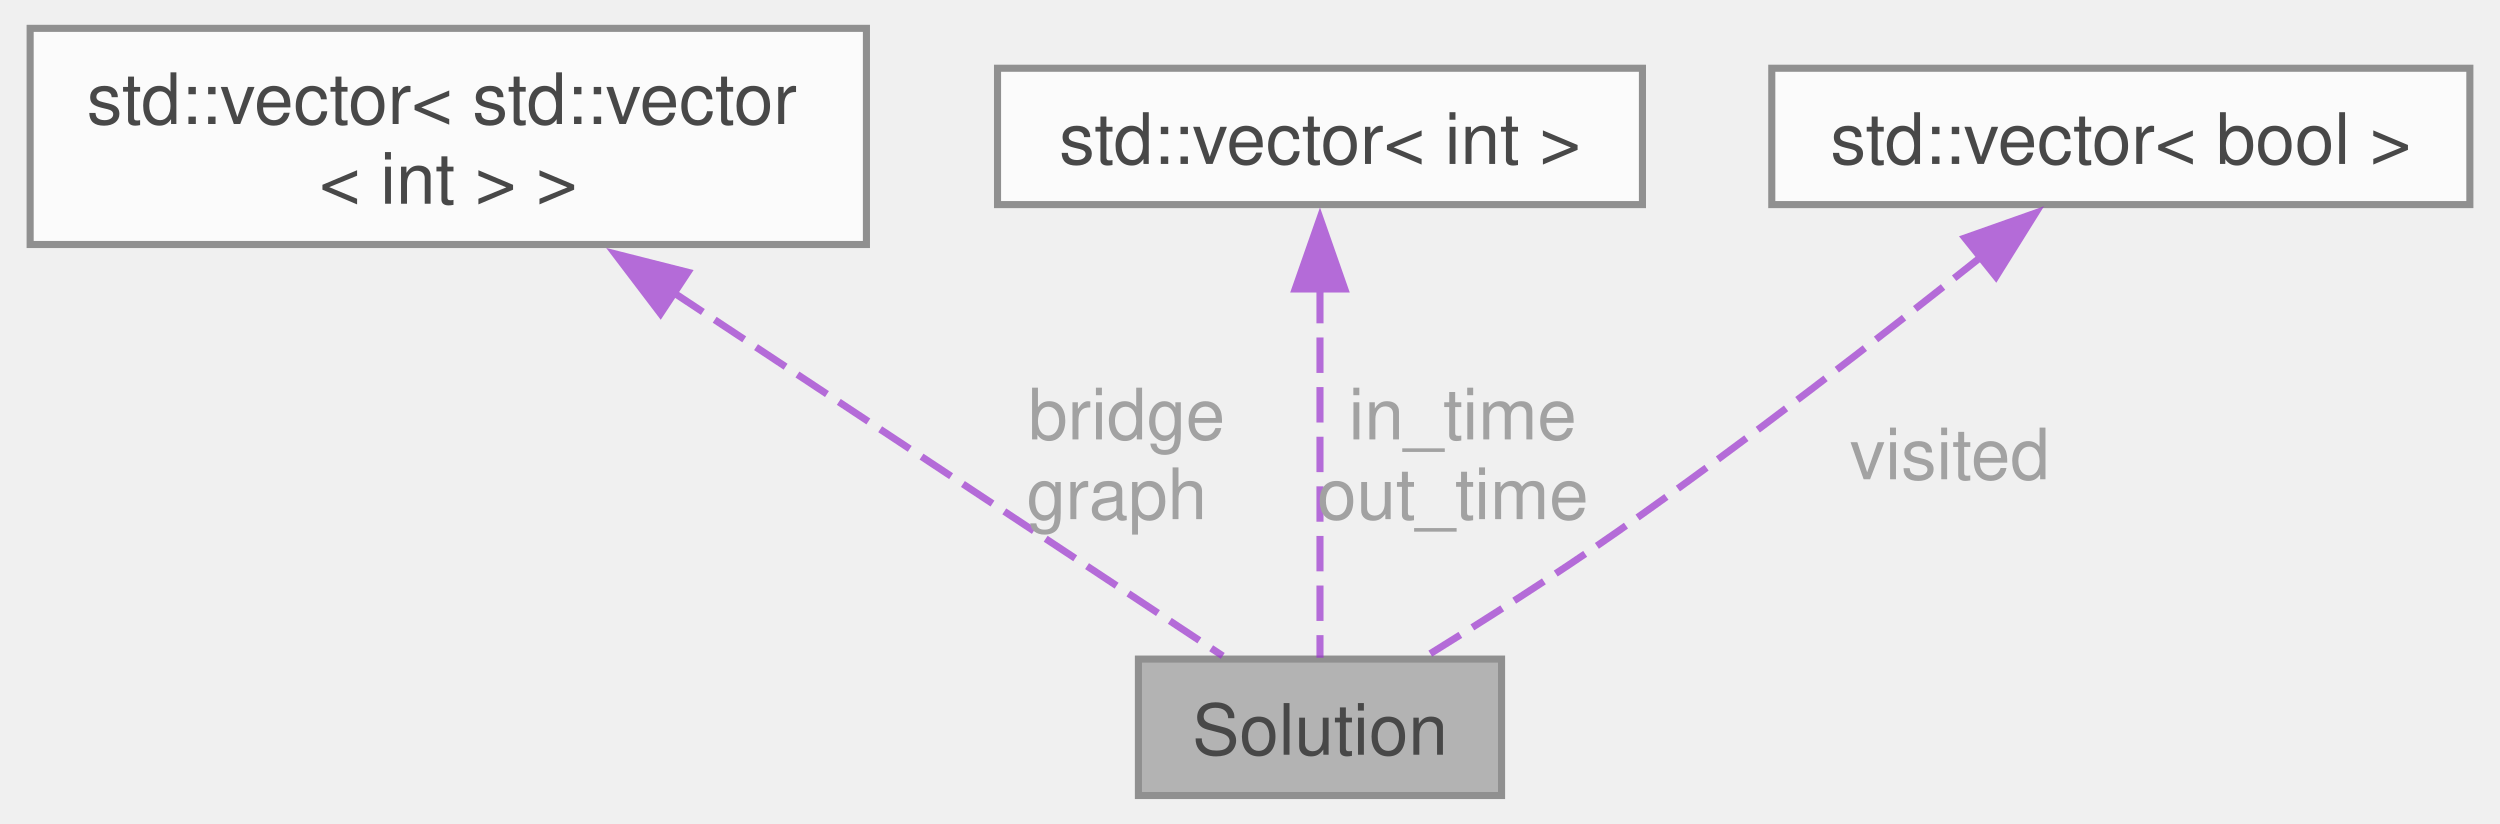
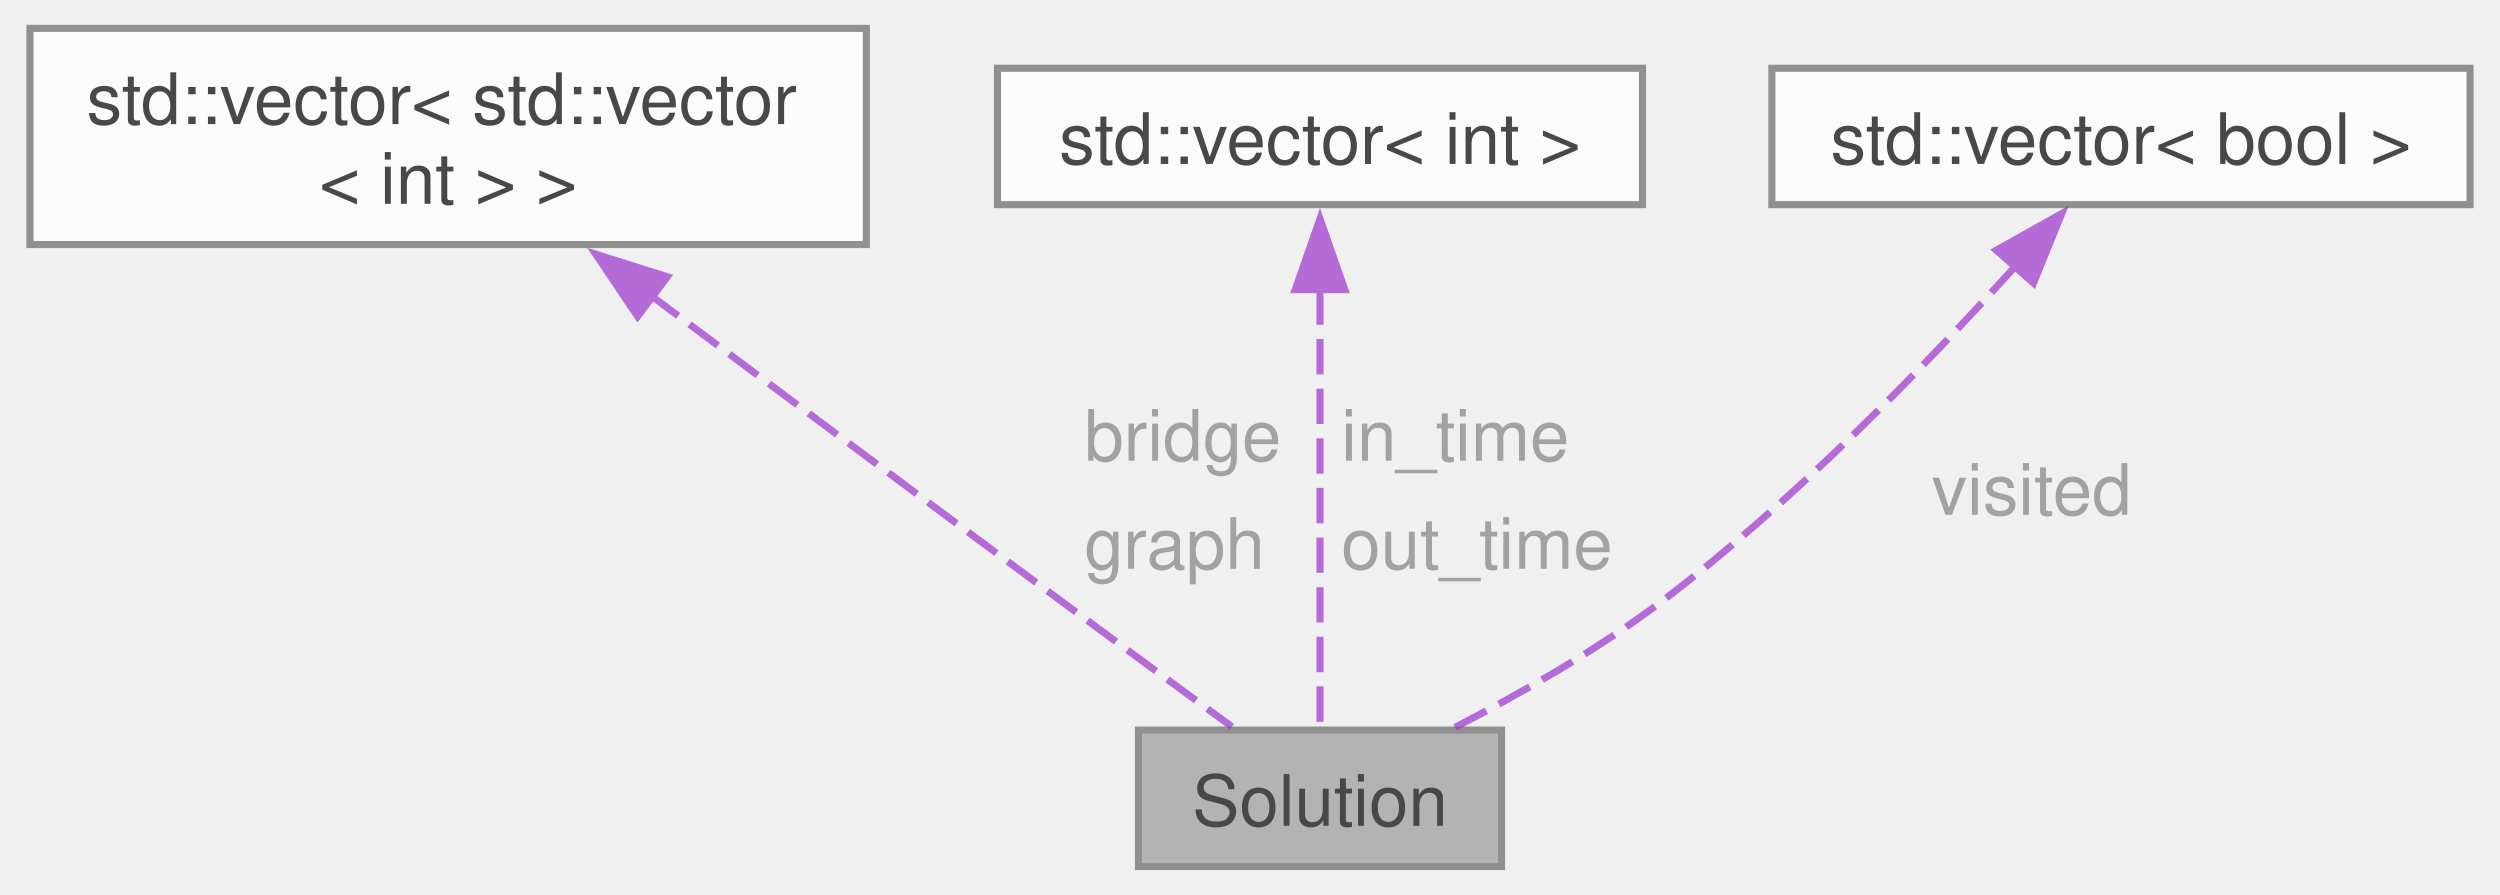
- <svg xmlns="http://www.w3.org/2000/svg" xmlns:xlink="http://www.w3.org/1999/xlink" width="352pt" height="116pt" viewBox="0.00 0.00 352.25 116.25">
+ <svg xmlns="http://www.w3.org/2000/svg" xmlns:xlink="http://www.w3.org/1999/xlink" width="352pt" height="126pt" viewBox="0.00 0.00 352.25 126.25">
  <svg id="main" version="1.1" xml:space="preserve">
    <style type="text/css">
.node, .edge {opacity: 0.7;}
.node.selected, .edge.selected {opacity: 1;}
.edge:hover path { stroke: red; }
.edge:hover polygon { stroke: red; fill: red; }
</style>
    <svg id="graph" class="graph">
-       <g id="graph0" class="graph" transform="scale(1 1) rotate(0) translate(4 112.25)">
+       <g id="graph0" class="graph" transform="scale(1 1) rotate(0) translate(4 122.25)">
        <g id="Node000001" class="node">
          <g id="a_Node000001">
            <a xlink:title=" ">
              <polygon fill="#999999" stroke="#666666" points="207.62,-19.25 156.38,-19.25 156.38,0 207.62,0 207.62,-19.25" />
              <text text-anchor="middle" x="182" y="-5.75" font-family="Helvetica,sans-Serif" font-size="10.00">Solution</text>
            </a>
          </g>
        </g>
        <g id="Node000002" class="node">
          <g id="a_Node000002">
            <a xlink:title=" ">
-               <polygon fill="white" stroke="#666666" points="118,-108.25 0,-108.25 0,-77.75 118,-77.75 118,-108.25" />
-               <text text-anchor="start" x="8" y="-94.75" font-family="Helvetica,sans-Serif" font-size="10.00">std::vector&lt; std::vector</text>
-               <text text-anchor="middle" x="59" y="-83.5" font-family="Helvetica,sans-Serif" font-size="10.00">&lt; int &gt; &gt;</text>
+               <polygon fill="white" stroke="#666666" points="118,-118.25 0,-118.25 0,-87.75 118,-87.75 118,-118.25" />
+               <text text-anchor="start" x="8" y="-104.75" font-family="Helvetica,sans-Serif" font-size="10.00">std::vector&lt; std::vector</text>
+               <text text-anchor="middle" x="59" y="-93.5" font-family="Helvetica,sans-Serif" font-size="10.00">&lt; int &gt; &gt;</text>
            </a>
          </g>
        </g>
        <g id="edge1_Node000001_Node000002" class="edge">
          <g id="a_edge1_Node000001_Node000002">
            <a xlink:title=" ">
-               <path fill="none" stroke="#9a32cd" stroke-dasharray="5,2" d="M90.75,-70.99C115.86,-54.38 149.67,-32.02 168.28,-19.7" />
-               <polygon fill="#9a32cd" stroke="#9a32cd" points="88.95,-67.99 82.54,-76.43 92.81,-73.83 88.95,-67.99" />
+               <path fill="none" stroke="#9a32cd" stroke-dasharray="5,2" d="M87.44,-80.68C104.36,-68.03 126.25,-51.69 145.75,-37.25 153.66,-31.4 162.56,-24.85 169.57,-19.72" />
+               <polygon fill="#9a32cd" stroke="#9a32cd" points="85.73,-77.6 79.82,-86.39 89.92,-83.2 85.73,-77.6" />
            </a>
          </g>
-           <text text-anchor="middle" x="153.33" y="-50.25" font-family="Helvetica,sans-Serif" font-size="10.00" fill="grey"> bridge</text>
-           <text text-anchor="middle" x="153.33" y="-39" font-family="Helvetica,sans-Serif" font-size="10.00" fill="grey">graph</text>
+           <text text-anchor="start" x="148.75" y="-57.25" font-family="Helvetica,sans-Serif" font-size="10.00" fill="grey">bridge</text>
+           <text text-anchor="start" x="148.75" y="-42" font-family="Helvetica,sans-Serif" font-size="10.00" fill="grey">graph</text>
        </g>
        <g id="Node000003" class="node">
          <g id="a_Node000003">
            <a xlink:title=" ">
-               <polygon fill="white" stroke="#666666" points="227.5,-102.62 136.5,-102.62 136.5,-83.38 227.5,-83.38 227.5,-102.62" />
-               <text text-anchor="middle" x="182" y="-89.12" font-family="Helvetica,sans-Serif" font-size="10.00">std::vector&lt; int &gt;</text>
+               <polygon fill="white" stroke="#666666" points="227.5,-112.62 136.5,-112.62 136.5,-93.38 227.5,-93.38 227.5,-112.62" />
+               <text text-anchor="middle" x="182" y="-99.12" font-family="Helvetica,sans-Serif" font-size="10.00">std::vector&lt; int &gt;</text>
            </a>
          </g>
        </g>
        <g id="edge2_Node000001_Node000003" class="edge">
          <g id="a_edge2_Node000001_Node000003">
            <a xlink:title=" ">
-               <path fill="none" stroke="#9a32cd" stroke-dasharray="5,2" d="M182,-71.63C182,-54.85 182,-31.85 182,-19.44" />
-               <polygon fill="#9a32cd" stroke="#9a32cd" points="178.5,-71.47 182,-81.47 185.5,-71.47 178.5,-71.47" />
+               <path fill="none" stroke="#9a32cd" stroke-dasharray="5,2" d="M182,-81.42C182,-62.05 182,-33.96 182,-19.68" />
+               <polygon fill="#9a32cd" stroke="#9a32cd" points="178.5,-81.39 182,-91.39 185.5,-81.39 178.5,-81.39" />
            </a>
          </g>
-           <text text-anchor="middle" x="200.75" y="-50.25" font-family="Helvetica,sans-Serif" font-size="10.00" fill="grey"> in_time</text>
-           <text text-anchor="middle" x="200.75" y="-39" font-family="Helvetica,sans-Serif" font-size="10.00" fill="grey">out_time</text>
+           <text text-anchor="start" x="185" y="-57.25" font-family="Helvetica,sans-Serif" font-size="10.00" fill="grey">in_time</text>
+           <text text-anchor="start" x="185" y="-42" font-family="Helvetica,sans-Serif" font-size="10.00" fill="grey">out_time</text>
        </g>
        <g id="Node000004" class="node">
          <g id="a_Node000004">
            <a xlink:title=" ">
-               <polygon fill="white" stroke="#666666" points="344.25,-102.62 245.75,-102.62 245.75,-83.38 344.25,-83.38 344.25,-102.62" />
-               <text text-anchor="middle" x="295" y="-89.12" font-family="Helvetica,sans-Serif" font-size="10.00">std::vector&lt; bool &gt;</text>
+               <polygon fill="white" stroke="#666666" points="344.25,-112.62 245.75,-112.62 245.75,-93.38 344.25,-93.38 344.25,-112.62" />
+               <text text-anchor="middle" x="295" y="-99.12" font-family="Helvetica,sans-Serif" font-size="10.00">std::vector&lt; bool &gt;</text>
            </a>
          </g>
        </g>
        <g id="edge3_Node000001_Node000004" class="edge">
          <g id="a_edge3_Node000001_Node000004">
            <a xlink:title=" ">
-               <path fill="none" stroke="#9a32cd" stroke-dasharray="5,2" d="M275.4,-76.1C261.34,-64.9 241.82,-49.73 224,-37.25 215.23,-31.11 205.1,-24.67 196.99,-19.66" />
-               <polygon fill="#9a32cd" stroke="#9a32cd" points="273,-78.67 282.99,-82.2 277.38,-73.21 273,-78.67" />
+               <path fill="none" stroke="#9a32cd" stroke-dasharray="5,2" d="M280.08,-84.68C267.59,-70.82 248.82,-51.41 230,-37.25 221.01,-30.49 210.11,-24.31 200.97,-19.6" />
+               <polygon fill="#9a32cd" stroke="#9a32cd" points="277.41,-86.95 286.65,-92.13 282.66,-82.32 277.41,-86.95" />
            </a>
          </g>
-           <text text-anchor="middle" x="269.48" y="-44.62" font-family="Helvetica,sans-Serif" font-size="10.00" fill="grey"> visited</text>
+           <text text-anchor="start" x="268.3" y="-49.62" font-family="Helvetica,sans-Serif" font-size="10.00" fill="grey">visited</text>
        </g>
      </g>
    </svg>
  </svg>
  <style type="text/css">

[data-mouse-over-selected='false'] { opacity: 0.7; }
[data-mouse-over-selected='true']  { opacity: 1.0; }

</style>
</svg>
